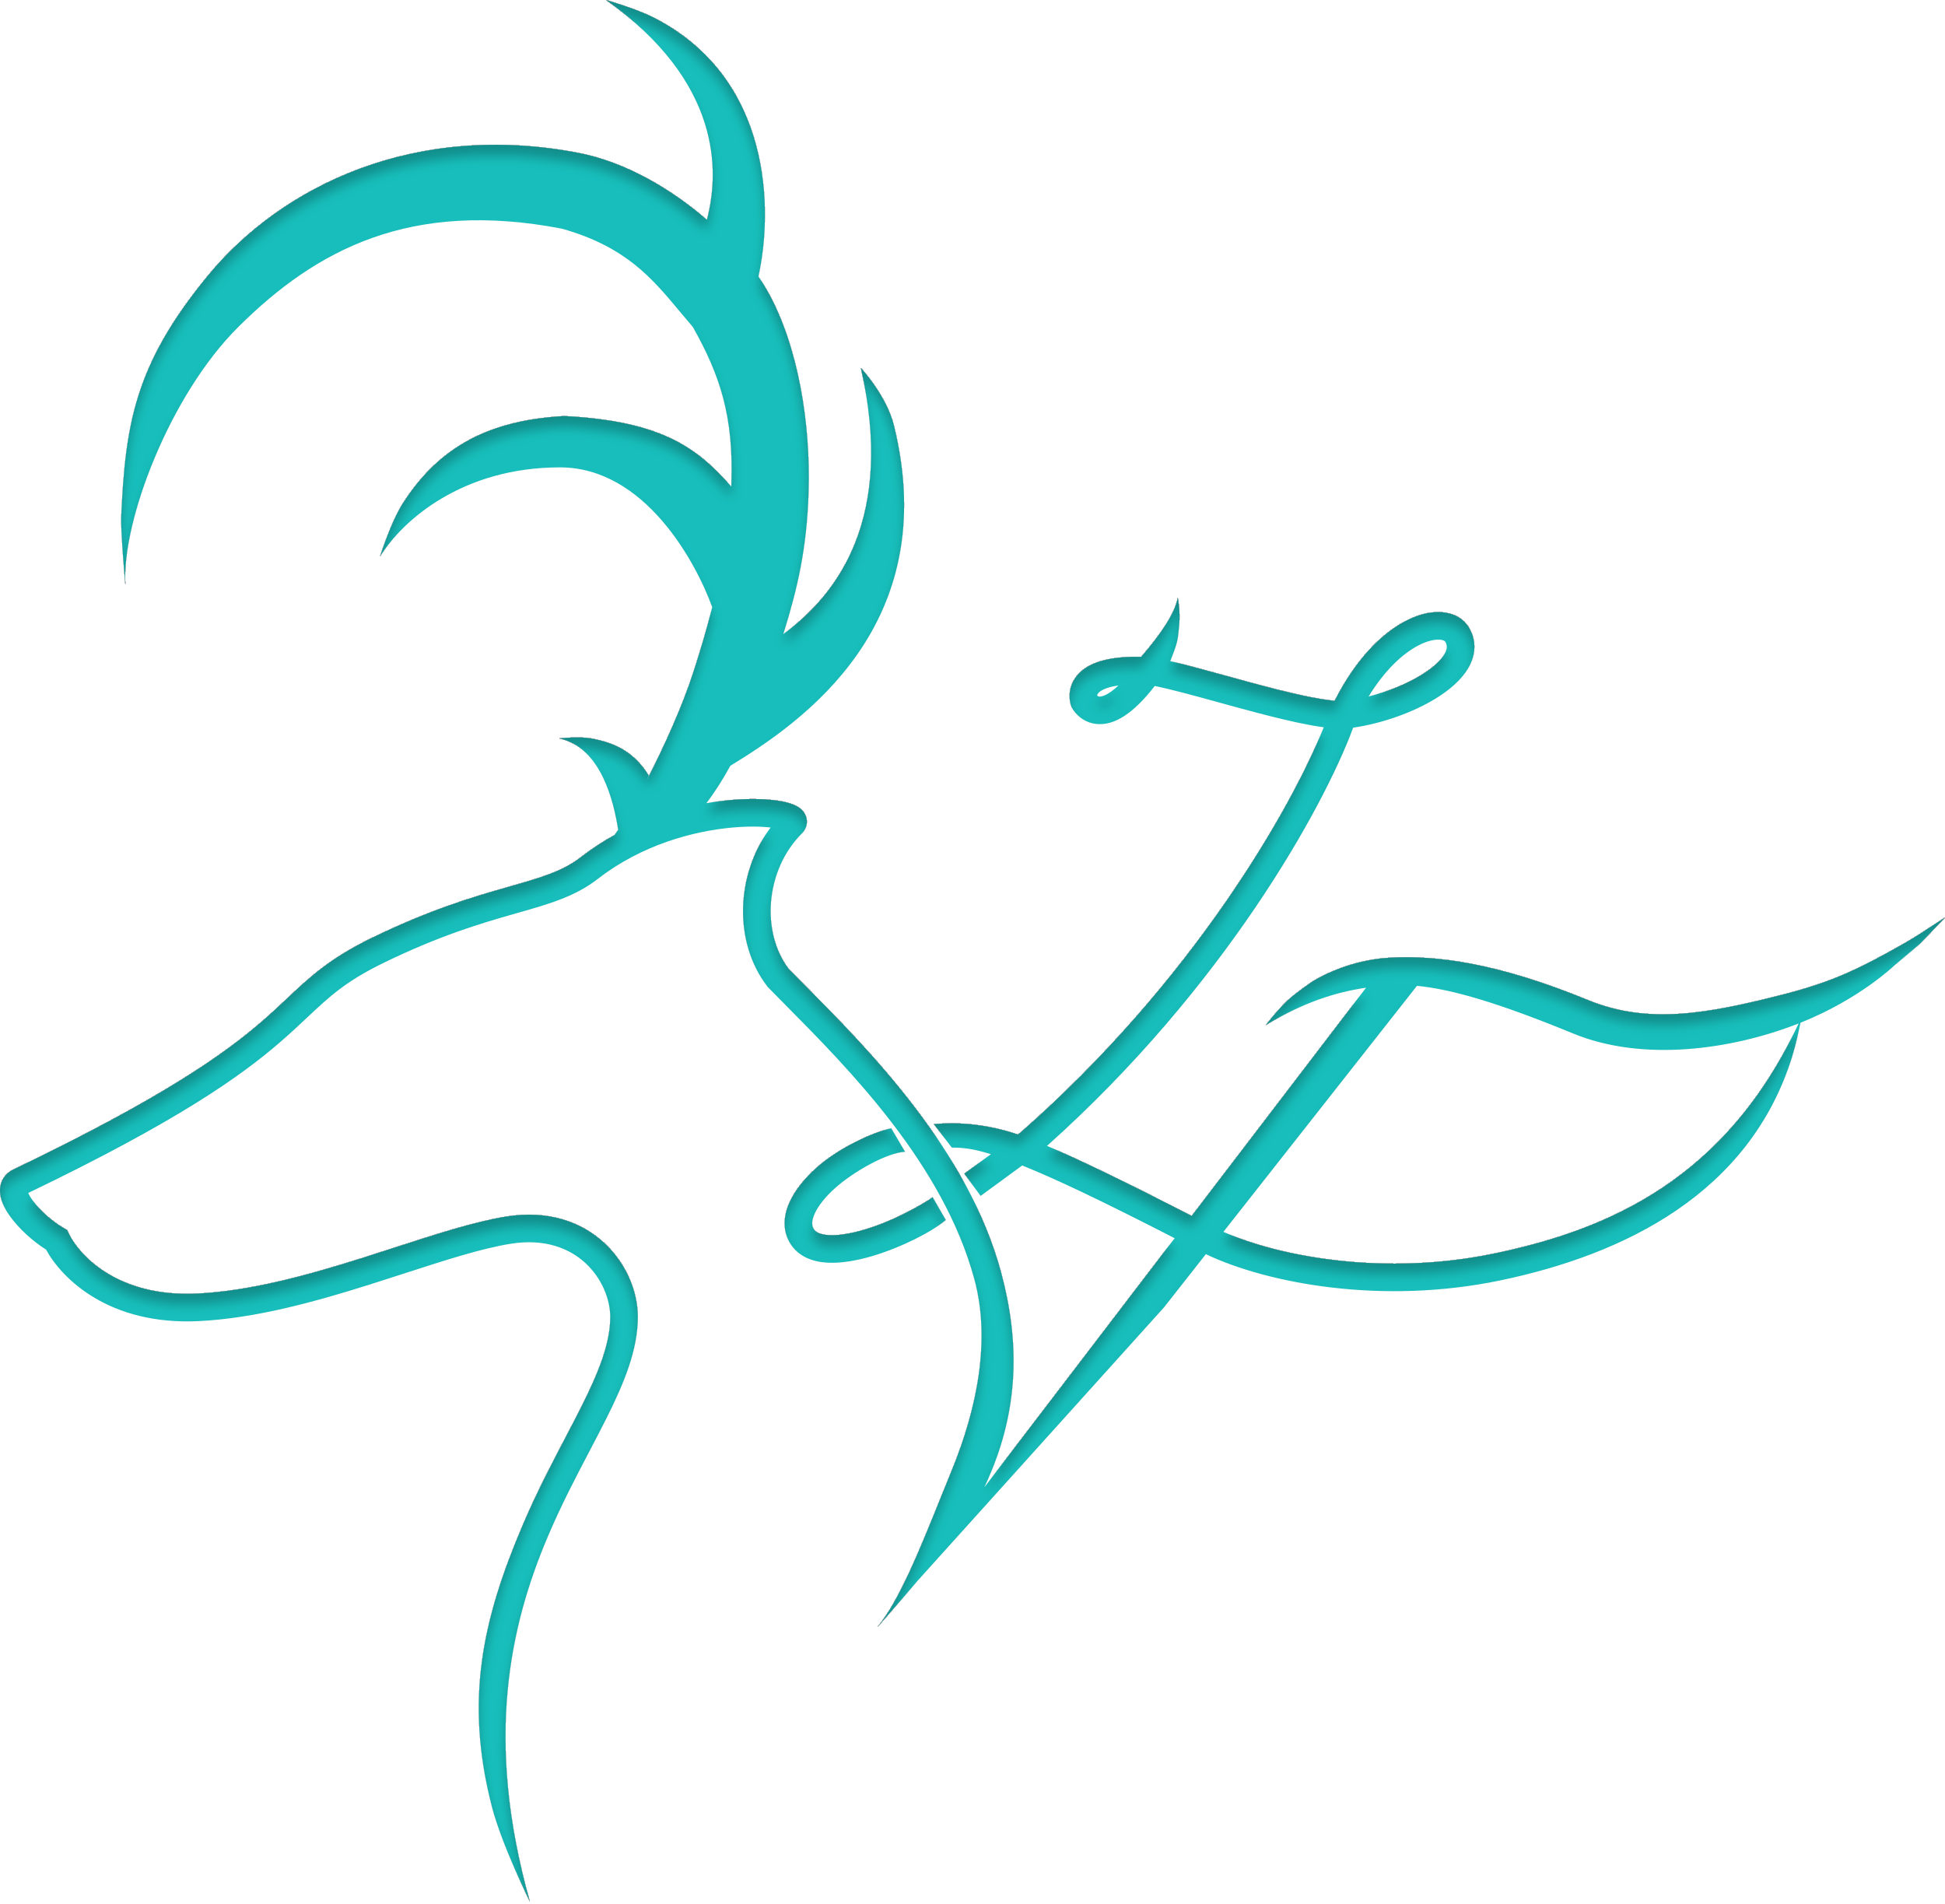
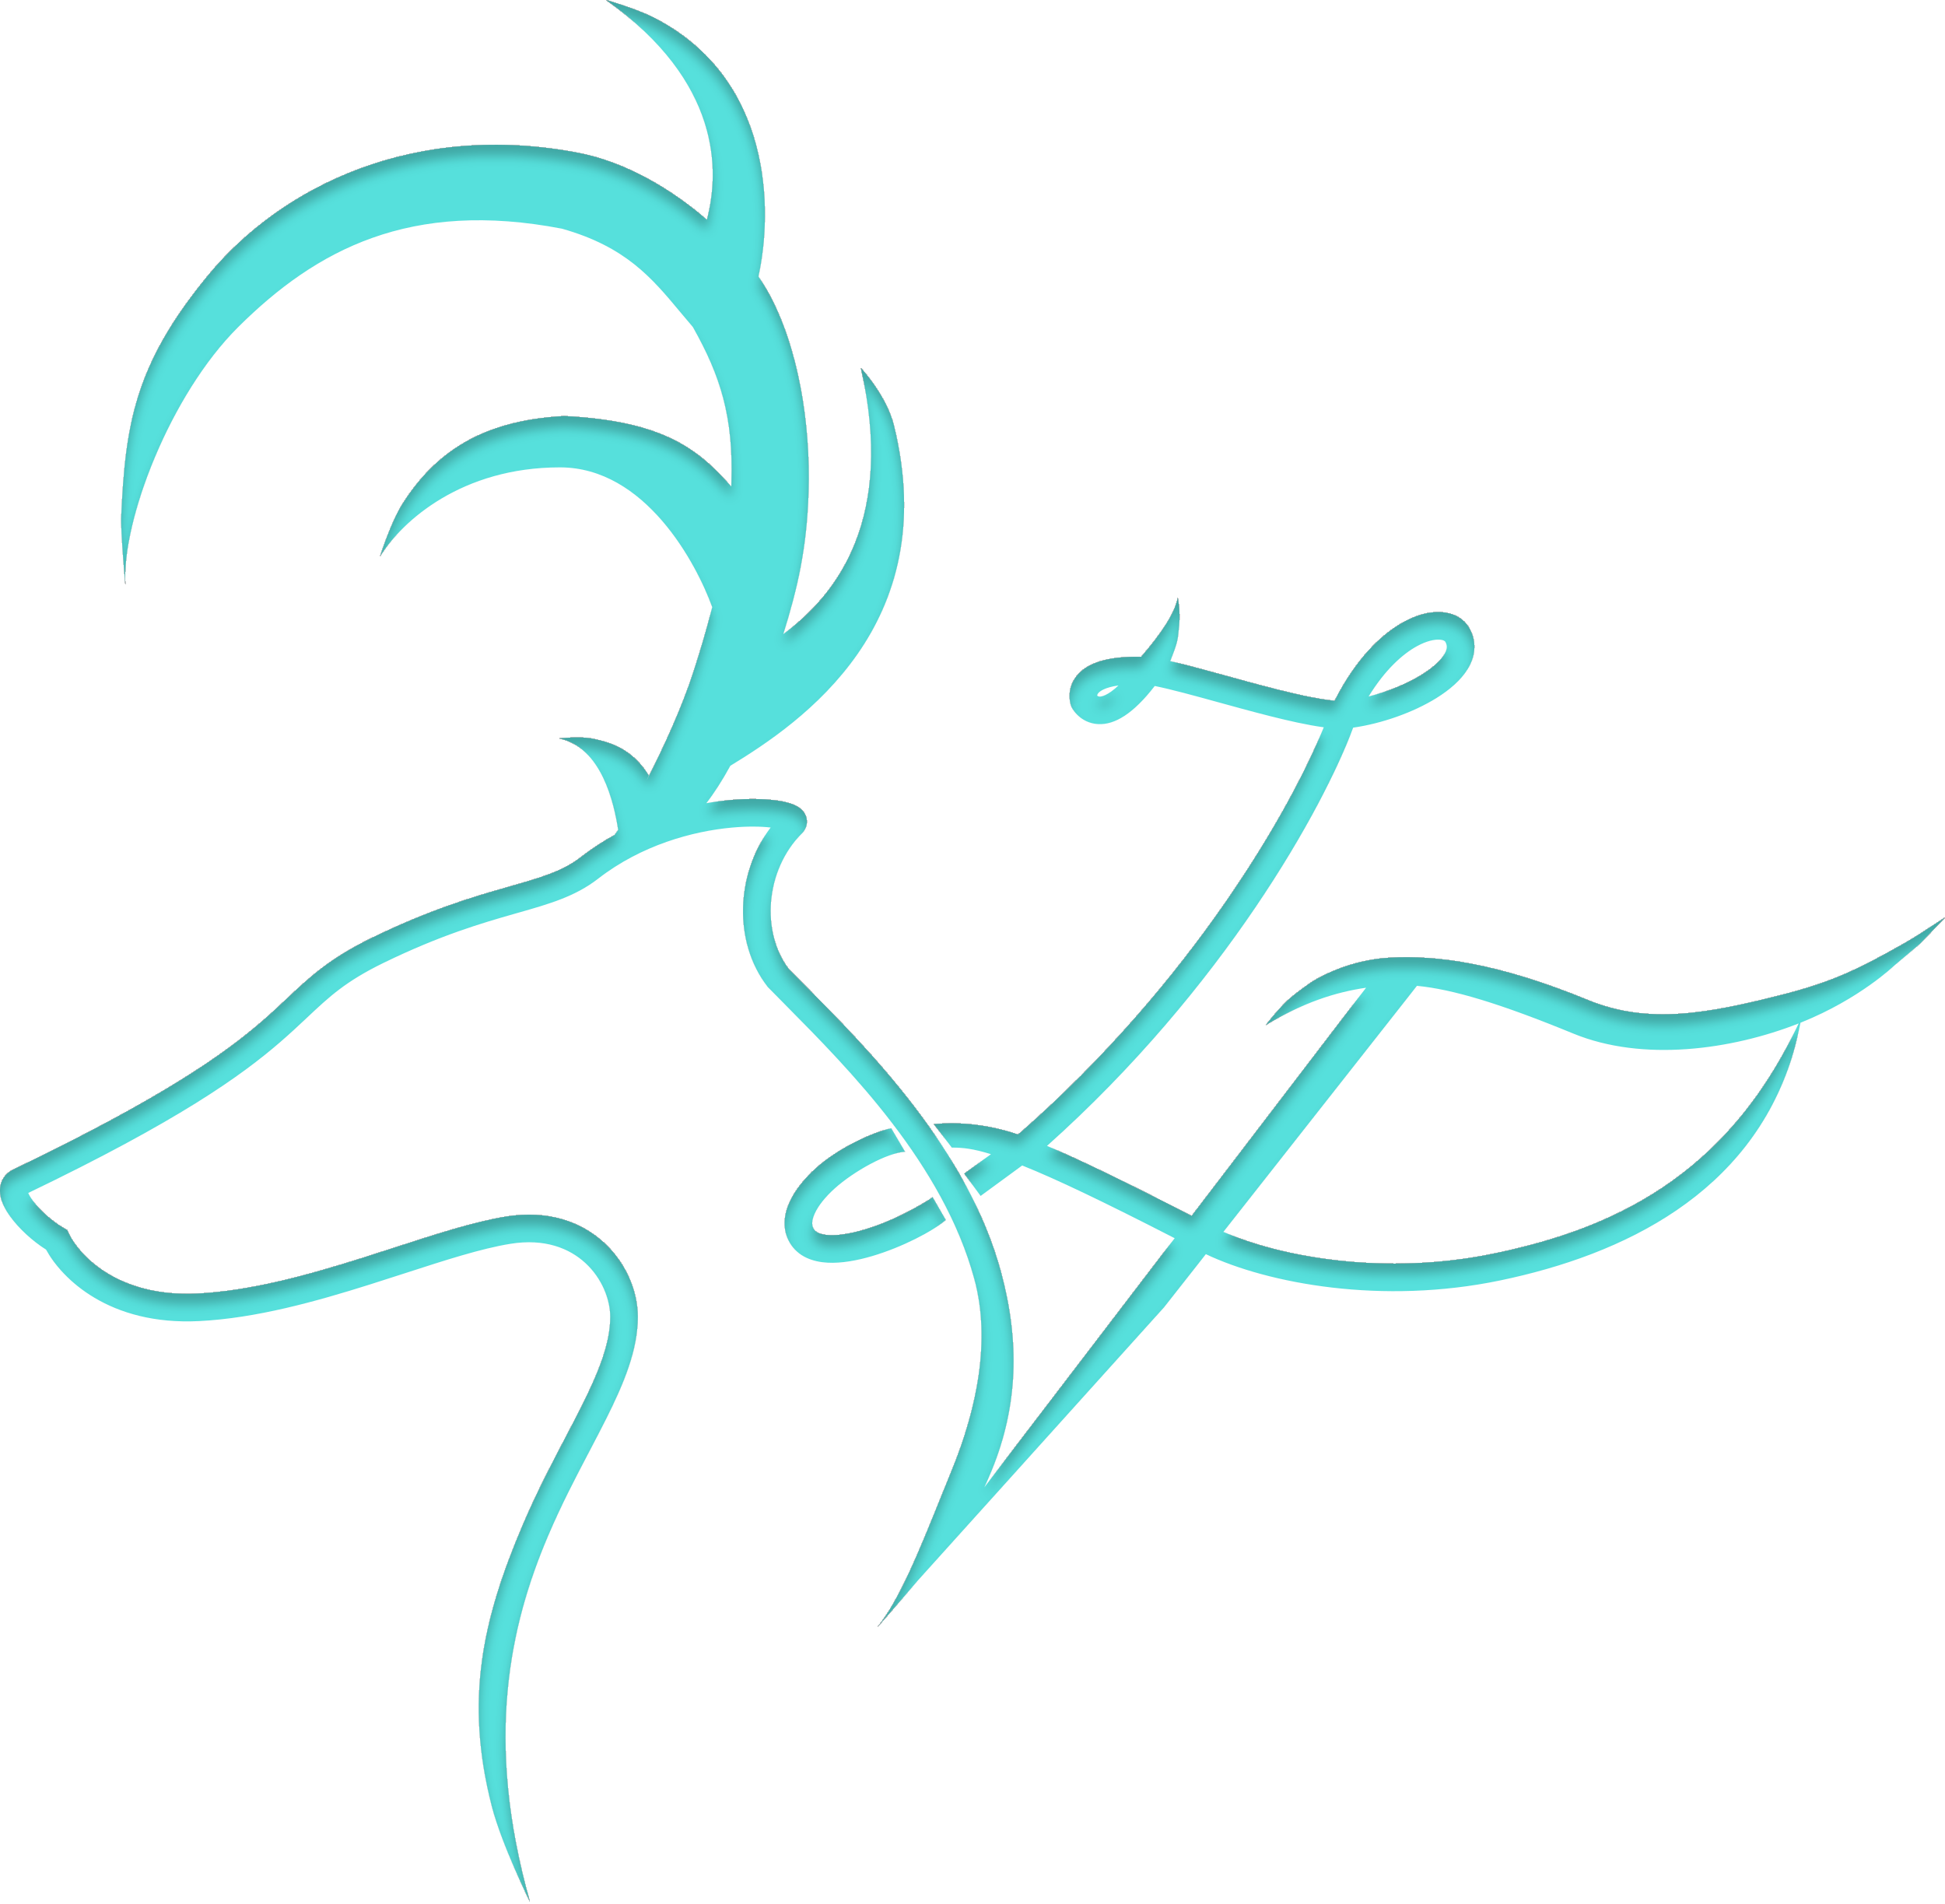
<svg xmlns="http://www.w3.org/2000/svg" width="706" height="691" viewBox="0 0 706 691" fill="none">
  <g filter="url(#filter0_i)">
-     <path fill-rule="evenodd" clip-rule="evenodd" d="M256.594 79.789C243.366 68.335 226.722 58.722 210 55.5C150.835 44.102 102.553 67.198 75.5 100C48.709 132.483 45.5 154.5 44 187.5C43.75 192.994 45.5 212 45.5 212C44.166 189.402 61.5 143.5 86.479 118.682C114.844 90.5 148.988 72.401 204 83C227.177 89.56 236.586 100.849 246.944 113.278C248.428 115.06 249.933 116.865 251.5 118.682C261.543 136.464 266.234 151.292 265.5 175C265.483 175.532 265.464 176.065 265.442 176.598C253.394 163.013 240.801 152.833 204.784 151C178.07 152.51 159.67 161.699 146.219 182.711C141.824 189.578 138 201.839 138 201.839C146.036 188.982 167.693 169.624 203.243 169.624C234.164 169.624 252.704 204.267 258.539 220.369C256.418 228.768 253.987 236.895 251.5 244.5C247.601 256.42 241.051 271.056 234.744 283.227L235.5 281.5C230.5 273.5 224.096 269.723 214.5 268C210.079 267.206 203 268 203 268C218.405 271.259 222.896 291.558 224.392 301.185C223.943 301.851 223.511 302.473 223.096 303.046C218.962 305.328 214.884 307.974 210.948 311.028C204.178 316.282 196.523 318.466 184.406 321.922L184.045 322.025C171.869 325.498 156.167 330.085 134.824 340.483C119.593 347.903 112.405 354.67 104.12 362.47C101.372 365.057 98.502 367.758 95.179 370.635C81.693 382.306 59.368 398.331 4.852 424.469C3.177 425.272 1.726 426.553 0.845 428.355C-0.009 430.103 -0.113 431.906 0.086 433.444C0.464 436.356 2.035 439.181 3.704 441.503C6.866 445.901 11.806 450.429 16.718 453.524C22.471 464.029 39.542 481.108 72.263 479.472C92.958 478.437 114.615 472.38 134.267 466.184C138.632 464.808 142.878 463.433 146.992 462.1L146.995 462.099L146.995 462.099L146.996 462.099C161.724 457.329 174.738 453.113 185.307 451.415C197.694 449.424 206.636 453.006 212.505 458.419C218.53 463.976 221.514 471.636 221.514 477.978C221.514 487.438 217.475 497.687 211.167 510.296C209.348 513.93 207.342 517.758 205.236 521.778L205.232 521.785C200.222 531.346 194.642 541.993 189.662 553.71C175.299 587.501 168.559 616.765 178.5 655.5C182.119 669.601 192.326 690.12 192.326 690.12C175.688 631.154 185.228 589.705 198.865 557.621C203.682 546.289 208.941 536.256 213.878 526.839C216.038 522.717 218.137 518.713 220.11 514.77C226.427 502.144 231.514 490.018 231.514 477.978C231.514 468.812 227.34 458.497 219.285 451.069C211.076 443.497 199.018 439.083 183.72 441.541C172.312 443.375 158.266 447.928 143.402 452.747L143.398 452.748C139.399 454.045 135.342 455.36 131.26 456.647C111.662 462.826 91.069 468.519 71.764 469.484C41.962 470.974 28.399 454.841 25.02 447.812L24.352 446.423L23.019 445.651C18.84 443.232 14.384 439.227 11.823 435.666C10.987 434.502 10.507 433.597 10.25 432.97C64.462 406.909 87.428 390.568 101.723 378.196C105.561 374.874 108.681 371.94 111.538 369.251C119.5 361.761 125.43 356.183 139.203 349.473C159.767 339.455 174.815 335.057 186.788 331.641L187.101 331.552C187.401 331.466 187.7 331.382 187.997 331.297L188.155 331.252L188.171 331.247C199.378 328.057 208.756 325.388 217.079 318.928C232.879 306.666 251.49 301.668 265.627 300.365C271.393 299.834 276.252 299.933 279.728 300.34C267.027 317.225 266.162 342.025 278.56 358.039L278.737 358.268L278.939 358.475C280.891 360.47 282.964 362.562 285.131 364.75L285.135 364.754L285.136 364.756C308.36 388.201 342.365 422.532 353.688 464.287C359.674 486.361 354.683 511.14 345.498 533.598C344.177 536.829 342.864 540.086 341.559 543.327L341.558 543.327C333.819 562.533 326.309 581.171 318.5 590.5C318.5 590.5 326.112 581.901 333.024 573.769L422.5 474.5L437.701 455.18C460.205 465.868 501.723 473.649 544.583 464.707C589.404 455.356 635.027 433.272 650.5 383.5C651.697 379.649 652.914 374.181 653.549 371.181C653.7 371.121 653.85 371.06 654 371C675.07 362.506 687.5 350.5 687.5 350.5L696.946 342.5L706 333C705.46 333.326 704.445 333.999 703.125 334.874C700.021 336.932 695.234 340.105 691 342.5C674.604 351.775 665.064 356.403 647 361C620.307 367.793 598.409 371.994 576.5 363C543.241 349.346 521.208 346.665 504.537 347.582C487.795 348.504 476 356.5 476 356.5C476 356.5 470.578 360.173 467.5 363C464.036 366.181 459.5 372 459.5 372C472.956 363.886 484.699 360.105 495.872 358.475L432.56 441.323C409.138 429.278 392.464 421.182 380.035 415.893C444.316 358.454 480.382 293.199 491.172 264.094C501.601 262.592 513.013 258.581 521.476 253.301C526.116 250.407 530.301 246.866 532.791 242.746C535.421 238.394 536.23 233.155 533.358 228.049C531.163 224.148 527.103 222.383 522.992 222.163C518.91 221.946 514.358 223.166 509.827 225.592C501.275 230.171 492.029 239.426 484.451 254.347C481.345 254.067 477.477 253.412 473.028 252.462C467.056 251.186 460.351 249.45 453.556 247.611C450.845 246.878 448.104 246.122 445.386 245.374C437.975 243.332 430.738 241.338 424.778 239.963C427.442 233.148 427.498 232.524 427.968 227.344L428 227C428.5 221.5 427.5 217 427.5 217C426.5 222.5 421.5 230 414.242 238.393C401.806 238.134 394.561 240.719 390.862 245.294C388.827 247.81 388.262 250.483 388.234 252.502C388.221 253.494 388.335 254.336 388.46 254.955C388.523 255.267 388.59 255.53 388.649 255.737C388.679 255.841 388.707 255.931 388.732 256.007C388.744 256.046 388.756 256.08 388.766 256.111L388.782 256.155L388.789 256.175L388.792 256.185C388.794 256.189 388.795 256.194 393.5 254.5L388.795 256.194L388.909 256.509L389.064 256.807L393.5 254.5C389.064 256.807 389.066 256.811 389.068 256.815L389.072 256.823L389.082 256.841L389.103 256.881C389.112 256.898 389.122 256.917 389.133 256.937L389.154 256.974C389.193 257.043 389.24 257.125 389.295 257.217C389.406 257.401 389.554 257.632 389.741 257.894C390.11 258.412 390.655 259.084 391.396 259.766C392.896 261.146 395.301 262.64 398.625 262.806C404.665 263.108 411.355 259.027 419.152 248.969C425.119 250.169 433.329 252.429 442.327 254.906C445.137 255.679 448.024 256.474 450.943 257.264C457.774 259.112 464.693 260.907 470.94 262.241C474.276 262.954 477.515 263.556 480.506 263.959C468.679 293.481 432.923 356.213 370.369 411.095L369.475 411.749C356.911 407.533 346.087 407.291 339 408L345.5 416.5C349.393 416.5 353.101 416.84 359.705 418.898L350.047 425.965L355.952 434.035L371.038 422.997C383.203 427.851 400.389 436.05 426.391 449.396L357.329 539.769C358.188 537.904 359.074 535.861 360 533.598C369.556 510.231 370.153 486.795 363.339 461.669C351.277 417.188 315.329 380.97 292.317 357.786L292.314 357.783C290.188 355.641 288.173 353.611 286.298 351.696C276.146 338.314 277.76 315.803 291.049 302.514C292.104 301.459 293.31 299.494 292.745 296.97C292.266 294.832 290.764 293.606 289.946 293.051C288.232 291.888 285.896 291.243 283.738 290.836C279.116 289.966 272.429 289.696 264.709 290.407C262.07 290.65 259.281 291.011 256.383 291.51C259.233 287.831 262.179 283.231 265.099 277.929C291.189 262.043 342.252 226.91 324.5 154.5C321.803 143.5 312.5 133.599 312.5 133.599C324.855 188.155 304.068 215.712 284.318 230.155C289.521 213.422 292.859 199.172 293.5 178.5C294.265 153.77 289.769 125.453 278.5 105.5C277.545 103.81 276.471 102.092 275.287 100.357C280.55 76.532 280.492 28.627 237.5 6.5C231.017 3.164 220 0 220 0C261.868 29.773 261.24 62.12 256.594 79.789ZM444.062 447.095C464.971 456.321 503.026 463.162 542.541 454.918C584.002 446.268 626.513 427.905 652.878 371.446C628.448 381.041 596.304 385.472 571.101 375.125C544.583 364.239 527.403 359.05 514.327 357.794L444.062 447.095ZM398.638 251.581C399.141 250.959 400.9 249.489 405.993 248.776C402.028 252.539 399.782 252.852 399.124 252.819C398.742 252.8 398.475 252.667 398.243 252.474C398.27 252.224 398.361 251.923 398.638 251.581ZM516.183 244.817C510.771 248.193 503.76 251.033 496.759 252.798C502.765 243.013 509.226 237.257 514.547 234.408C517.953 232.584 520.683 232.054 522.46 232.149C524.209 232.242 524.586 232.852 524.642 232.951C525.376 234.257 525.426 235.599 524.232 237.574C522.898 239.782 520.196 242.314 516.183 244.817ZM295.735 440.422C294.471 443.188 294.679 444.885 295.319 445.981C295.926 447.021 297.355 448.083 300.888 448.281C304.379 448.478 308.897 447.725 313.814 446.268C318.665 444.831 323.584 442.806 327.761 440.721C332.021 438.595 336.976 435.833 338.5 434.5L343.292 442.763C340.816 444.93 336.764 447.405 332.226 449.669C327.605 451.975 322.142 454.231 316.654 455.857C311.232 457.463 305.456 458.554 300.327 458.266C295.237 457.98 289.719 456.229 286.681 451.019C283.82 446.115 284.591 440.75 286.639 436.266C288.678 431.804 292.231 427.553 296.28 423.909C304.256 416.73 316.654 411 323.5 409.5L328.5 418C322.03 418.404 309.993 425.02 302.969 431.341C299.518 434.447 297.009 437.633 295.735 440.422Z" fill="#17bebb" />
+     <path fill-rule="evenodd" clip-rule="evenodd" d="M256.594 79.789C243.366 68.335 226.722 58.722 210 55.5C150.835 44.102 102.553 67.198 75.5 100C48.709 132.483 45.5 154.5 44 187.5C43.75 192.994 45.5 212 45.5 212C44.166 189.402 61.5 143.5 86.479 118.682C114.844 90.5 148.988 72.401 204 83C227.177 89.56 236.586 100.849 246.944 113.278C248.428 115.06 249.933 116.865 251.5 118.682C261.543 136.464 266.234 151.292 265.5 175C265.483 175.532 265.464 176.065 265.442 176.598C253.394 163.013 240.801 152.833 204.784 151C178.07 152.51 159.67 161.699 146.219 182.711C141.824 189.578 138 201.839 138 201.839C146.036 188.982 167.693 169.624 203.243 169.624C234.164 169.624 252.704 204.267 258.539 220.369C256.418 228.768 253.987 236.895 251.5 244.5C247.601 256.42 241.051 271.056 234.744 283.227L235.5 281.5C230.5 273.5 224.096 269.723 214.5 268C210.079 267.206 203 268 203 268C218.405 271.259 222.896 291.558 224.392 301.185C223.943 301.851 223.511 302.473 223.096 303.046C218.962 305.328 214.884 307.974 210.948 311.028C204.178 316.282 196.523 318.466 184.406 321.922L184.045 322.025C171.869 325.498 156.167 330.085 134.824 340.483C119.593 347.903 112.405 354.67 104.12 362.47C101.372 365.057 98.502 367.758 95.179 370.635C81.693 382.306 59.368 398.331 4.852 424.469C3.177 425.272 1.726 426.553 0.845 428.355C-0.009 430.103 -0.113 431.906 0.086 433.444C0.464 436.356 2.035 439.181 3.704 441.503C6.866 445.901 11.806 450.429 16.718 453.524C22.471 464.029 39.542 481.108 72.263 479.472C92.958 478.437 114.615 472.38 134.267 466.184C138.632 464.808 142.878 463.433 146.992 462.1L146.995 462.099L146.995 462.099L146.996 462.099C161.724 457.329 174.738 453.113 185.307 451.415C197.694 449.424 206.636 453.006 212.505 458.419C218.53 463.976 221.514 471.636 221.514 477.978C221.514 487.438 217.475 497.687 211.167 510.296C209.348 513.93 207.342 517.758 205.236 521.778L205.232 521.785C200.222 531.346 194.642 541.993 189.662 553.71C175.299 587.501 168.559 616.765 178.5 655.5C182.119 669.601 192.326 690.12 192.326 690.12C175.688 631.154 185.228 589.705 198.865 557.621C203.682 546.289 208.941 536.256 213.878 526.839C216.038 522.717 218.137 518.713 220.11 514.77C226.427 502.144 231.514 490.018 231.514 477.978C231.514 468.812 227.34 458.497 219.285 451.069C211.076 443.497 199.018 439.083 183.72 441.541C172.312 443.375 158.266 447.928 143.402 452.747L143.398 452.748C139.399 454.045 135.342 455.36 131.26 456.647C111.662 462.826 91.069 468.519 71.764 469.484C41.962 470.974 28.399 454.841 25.02 447.812L24.352 446.423L23.019 445.651C18.84 443.232 14.384 439.227 11.823 435.666C10.987 434.502 10.507 433.597 10.25 432.97C64.462 406.909 87.428 390.568 101.723 378.196C105.561 374.874 108.681 371.94 111.538 369.251C119.5 361.761 125.43 356.183 139.203 349.473C159.767 339.455 174.815 335.057 186.788 331.641L187.101 331.552C187.401 331.466 187.7 331.382 187.997 331.297L188.155 331.252L188.171 331.247C199.378 328.057 208.756 325.388 217.079 318.928C232.879 306.666 251.49 301.668 265.627 300.365C271.393 299.834 276.252 299.933 279.728 300.34C267.027 317.225 266.162 342.025 278.56 358.039L278.737 358.268L278.939 358.475C280.891 360.47 282.964 362.562 285.131 364.75L285.135 364.754L285.136 364.756C308.36 388.201 342.365 422.532 353.688 464.287C359.674 486.361 354.683 511.14 345.498 533.598C344.177 536.829 342.864 540.086 341.559 543.327L341.558 543.327C333.819 562.533 326.309 581.171 318.5 590.5C318.5 590.5 326.112 581.901 333.024 573.769L422.5 474.5L437.701 455.18C460.205 465.868 501.723 473.649 544.583 464.707C589.404 455.356 635.027 433.272 650.5 383.5C651.697 379.649 652.914 374.181 653.549 371.181C653.7 371.121 653.85 371.06 654 371C675.07 362.506 687.5 350.5 687.5 350.5L696.946 342.5L706 333C705.46 333.326 704.445 333.999 703.125 334.874C700.021 336.932 695.234 340.105 691 342.5C674.604 351.775 665.064 356.403 647 361C620.307 367.793 598.409 371.994 576.5 363C543.241 349.346 521.208 346.665 504.537 347.582C487.795 348.504 476 356.5 476 356.5C476 356.5 470.578 360.173 467.5 363C464.036 366.181 459.5 372 459.5 372C472.956 363.886 484.699 360.105 495.872 358.475L432.56 441.323C409.138 429.278 392.464 421.182 380.035 415.893C444.316 358.454 480.382 293.199 491.172 264.094C501.601 262.592 513.013 258.581 521.476 253.301C526.116 250.407 530.301 246.866 532.791 242.746C535.421 238.394 536.23 233.155 533.358 228.049C531.163 224.148 527.103 222.383 522.992 222.163C518.91 221.946 514.358 223.166 509.827 225.592C501.275 230.171 492.029 239.426 484.451 254.347C481.345 254.067 477.477 253.412 473.028 252.462C467.056 251.186 460.351 249.45 453.556 247.611C450.845 246.878 448.104 246.122 445.386 245.374C437.975 243.332 430.738 241.338 424.778 239.963C427.442 233.148 427.498 232.524 427.968 227.344L428 227C428.5 221.5 427.5 217 427.5 217C426.5 222.5 421.5 230 414.242 238.393C401.806 238.134 394.561 240.719 390.862 245.294C388.827 247.81 388.262 250.483 388.234 252.502C388.221 253.494 388.335 254.336 388.46 254.955C388.523 255.267 388.59 255.53 388.649 255.737C388.679 255.841 388.707 255.931 388.732 256.007C388.744 256.046 388.756 256.08 388.766 256.111L388.782 256.155L388.789 256.175L388.792 256.185C388.794 256.189 388.795 256.194 393.5 254.5L388.795 256.194L388.909 256.509L389.064 256.807L393.5 254.5C389.064 256.807 389.066 256.811 389.068 256.815L389.072 256.823L389.082 256.841L389.103 256.881C389.112 256.898 389.122 256.917 389.133 256.937L389.154 256.974C389.193 257.043 389.24 257.125 389.295 257.217C389.406 257.401 389.554 257.632 389.741 257.894C390.11 258.412 390.655 259.084 391.396 259.766C392.896 261.146 395.301 262.64 398.625 262.806C404.665 263.108 411.355 259.027 419.152 248.969C425.119 250.169 433.329 252.429 442.327 254.906C445.137 255.679 448.024 256.474 450.943 257.264C457.774 259.112 464.693 260.907 470.94 262.241C474.276 262.954 477.515 263.556 480.506 263.959C468.679 293.481 432.923 356.213 370.369 411.095L369.475 411.749C356.911 407.533 346.087 407.291 339 408L345.5 416.5C349.393 416.5 353.101 416.84 359.705 418.898L350.047 425.965L355.952 434.035L371.038 422.997C383.203 427.851 400.389 436.05 426.391 449.396L357.329 539.769C358.188 537.904 359.074 535.861 360 533.598C369.556 510.231 370.153 486.795 363.339 461.669C351.277 417.188 315.329 380.97 292.317 357.786L292.314 357.783C290.188 355.641 288.173 353.611 286.298 351.696C276.146 338.314 277.76 315.803 291.049 302.514C292.104 301.459 293.31 299.494 292.745 296.97C292.266 294.832 290.764 293.606 289.946 293.051C288.232 291.888 285.896 291.243 283.738 290.836C279.116 289.966 272.429 289.696 264.709 290.407C262.07 290.65 259.281 291.011 256.383 291.51C259.233 287.831 262.179 283.231 265.099 277.929C291.189 262.043 342.252 226.91 324.5 154.5C321.803 143.5 312.5 133.599 312.5 133.599C324.855 188.155 304.068 215.712 284.318 230.155C289.521 213.422 292.859 199.172 293.5 178.5C294.265 153.77 289.769 125.453 278.5 105.5C277.545 103.81 276.471 102.092 275.287 100.357C280.55 76.532 280.492 28.627 237.5 6.5C231.017 3.164 220 0 220 0C261.868 29.773 261.24 62.12 256.594 79.789ZM444.062 447.095C464.971 456.321 503.026 463.162 542.541 454.918C584.002 446.268 626.513 427.905 652.878 371.446C628.448 381.041 596.304 385.472 571.101 375.125C544.583 364.239 527.403 359.05 514.327 357.794L444.062 447.095ZM398.638 251.581C399.141 250.959 400.9 249.489 405.993 248.776C402.028 252.539 399.782 252.852 399.124 252.819C398.742 252.8 398.475 252.667 398.243 252.474C398.27 252.224 398.361 251.923 398.638 251.581ZM516.183 244.817C510.771 248.193 503.76 251.033 496.759 252.798C502.765 243.013 509.226 237.257 514.547 234.408C517.953 232.584 520.683 232.054 522.46 232.149C524.209 232.242 524.586 232.852 524.642 232.951C525.376 234.257 525.426 235.599 524.232 237.574C522.898 239.782 520.196 242.314 516.183 244.817ZM295.735 440.422C294.471 443.188 294.679 444.885 295.319 445.981C295.926 447.021 297.355 448.083 300.888 448.281C304.379 448.478 308.897 447.725 313.814 446.268C318.665 444.831 323.584 442.806 327.761 440.721C332.021 438.595 336.976 435.833 338.5 434.5L343.292 442.763C340.816 444.93 336.764 447.405 332.226 449.669C327.605 451.975 322.142 454.231 316.654 455.857C311.232 457.463 305.456 458.554 300.327 458.266C295.237 457.98 289.719 456.229 286.681 451.019C283.82 446.115 284.591 440.75 286.639 436.266C288.678 431.804 292.231 427.553 296.28 423.909C304.256 416.73 316.654 411 323.5 409.5L328.5 418C322.03 418.404 309.993 425.02 302.969 431.341C299.518 434.447 297.009 437.633 295.735 440.422Z" fill="#56E0DC" />
  </g>
  <defs>
    <filter id="filter0_i" x="0" y="0" width="706" height="694.12" filterUnits="userSpaceOnUse" color-interpolation-filters="sRGB">
      <feFlood flood-opacity="0" result="BackgroundImageFix" />
      <feBlend mode="normal" in="SourceGraphic" in2="BackgroundImageFix" result="shape" />
      <feColorMatrix in="SourceAlpha" type="matrix" values="0 0 0 0 0 0 0 0 0 0 0 0 0 0 0 0 0 0 127 0" result="hardAlpha" />
      <feOffset dy="4" />
      <feGaussianBlur stdDeviation="2" />
      <feComposite in2="hardAlpha" operator="arithmetic" k2="-1" k3="1" />
      <feColorMatrix type="matrix" values="0 0 0 0 0 0 0 0 0 0 0 0 0 0 0 0 0 0 0.25 0" />
      <feBlend mode="normal" in2="shape" result="effect1_innerShadow" />
    </filter>
  </defs>
</svg>
